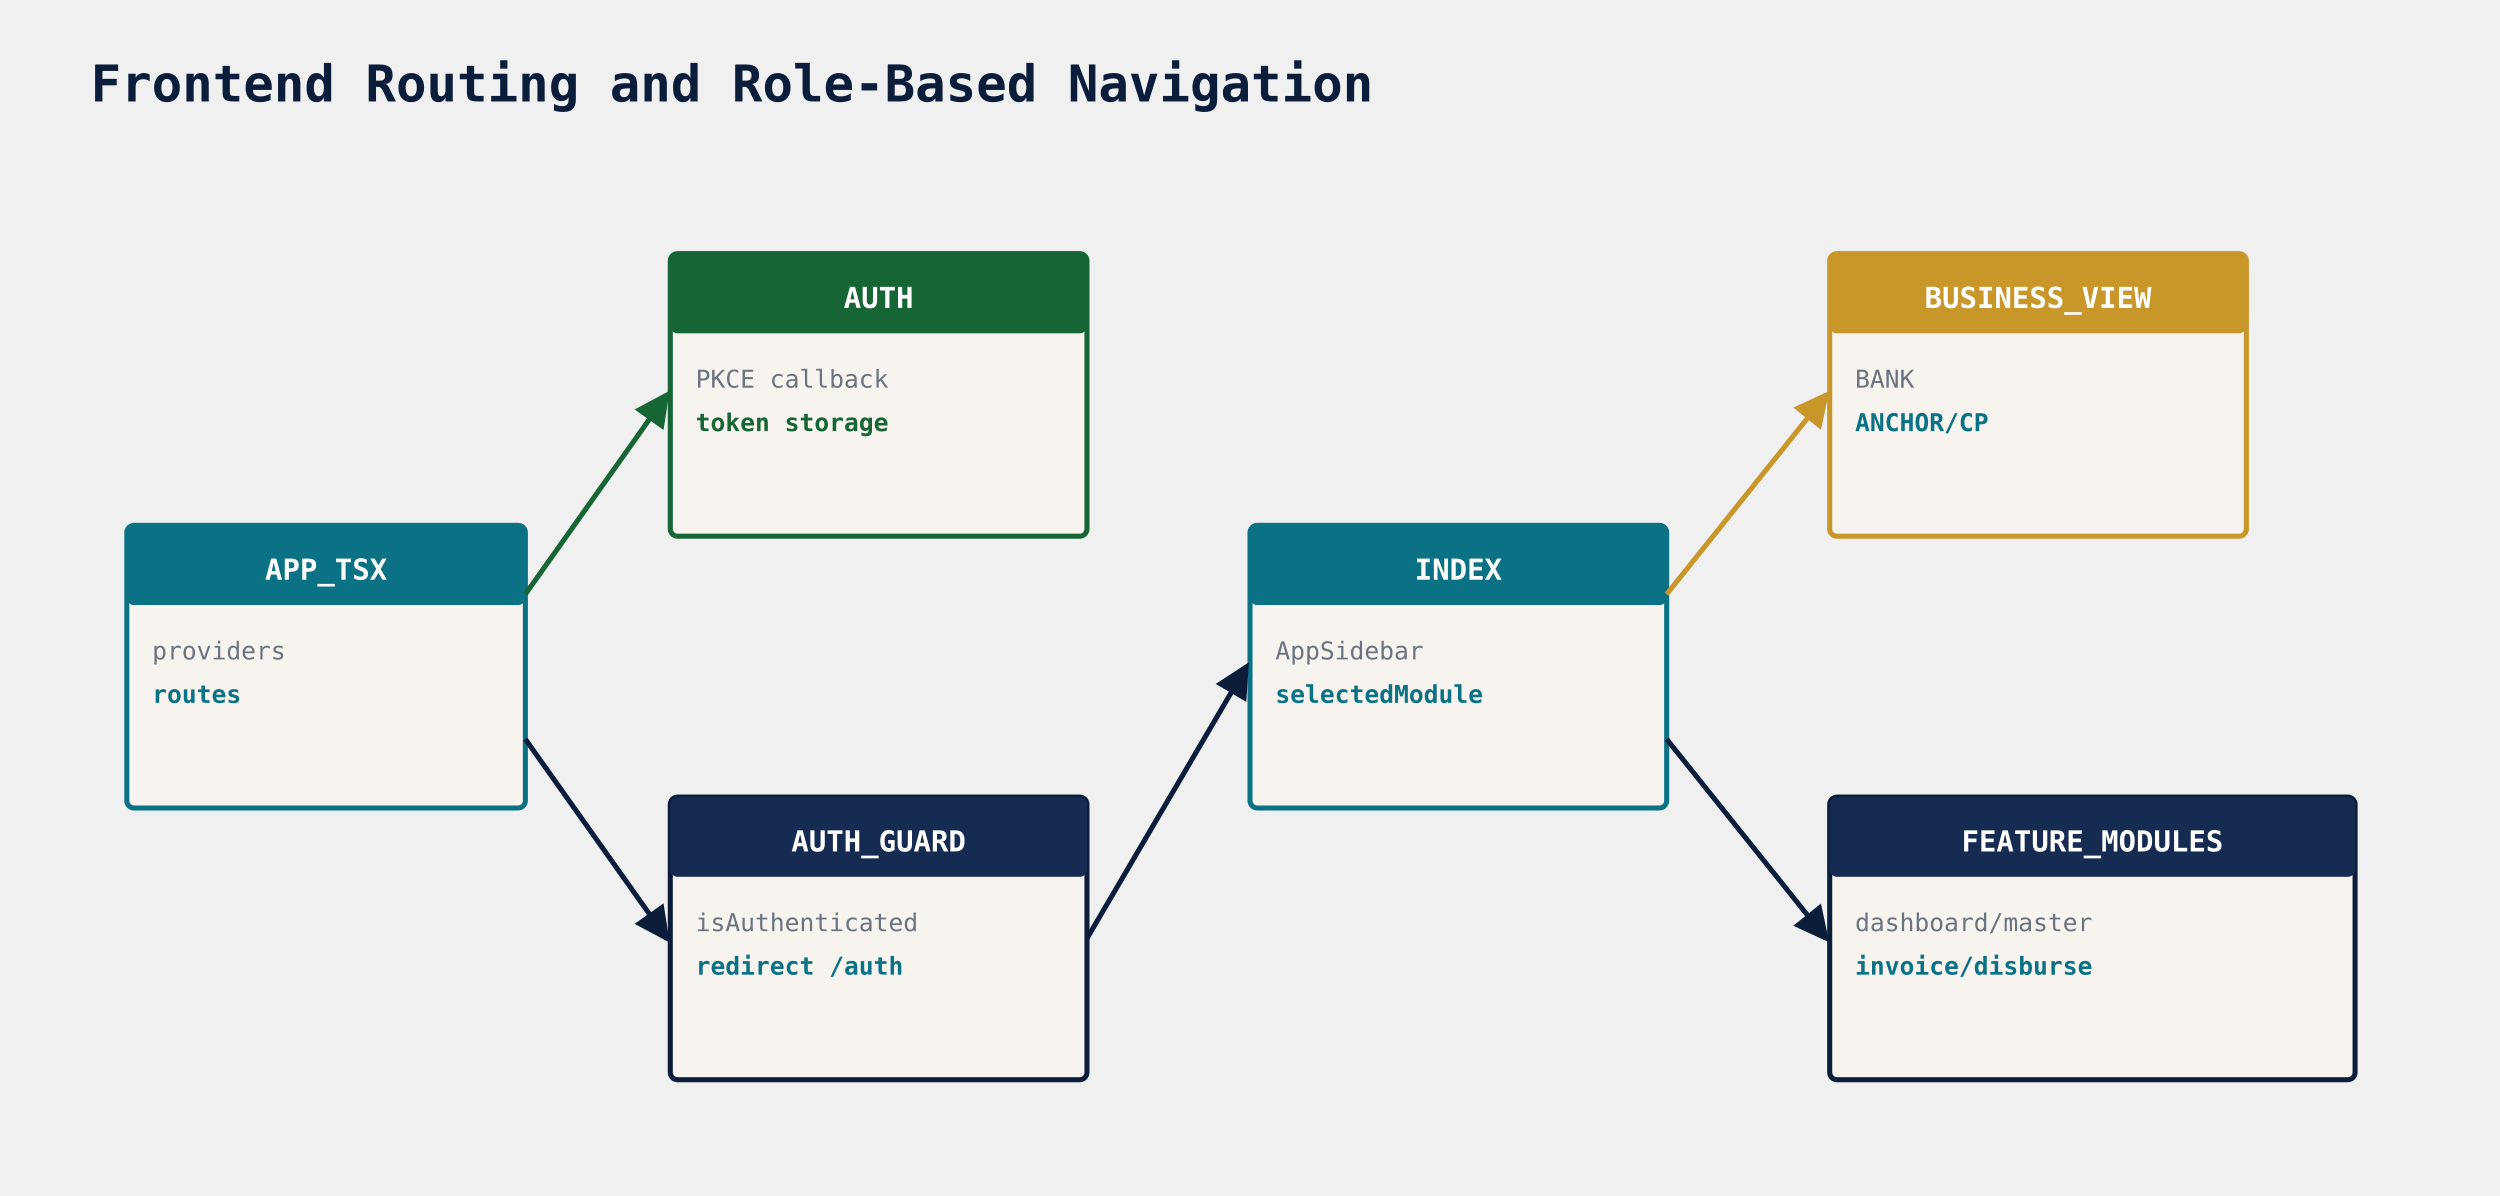
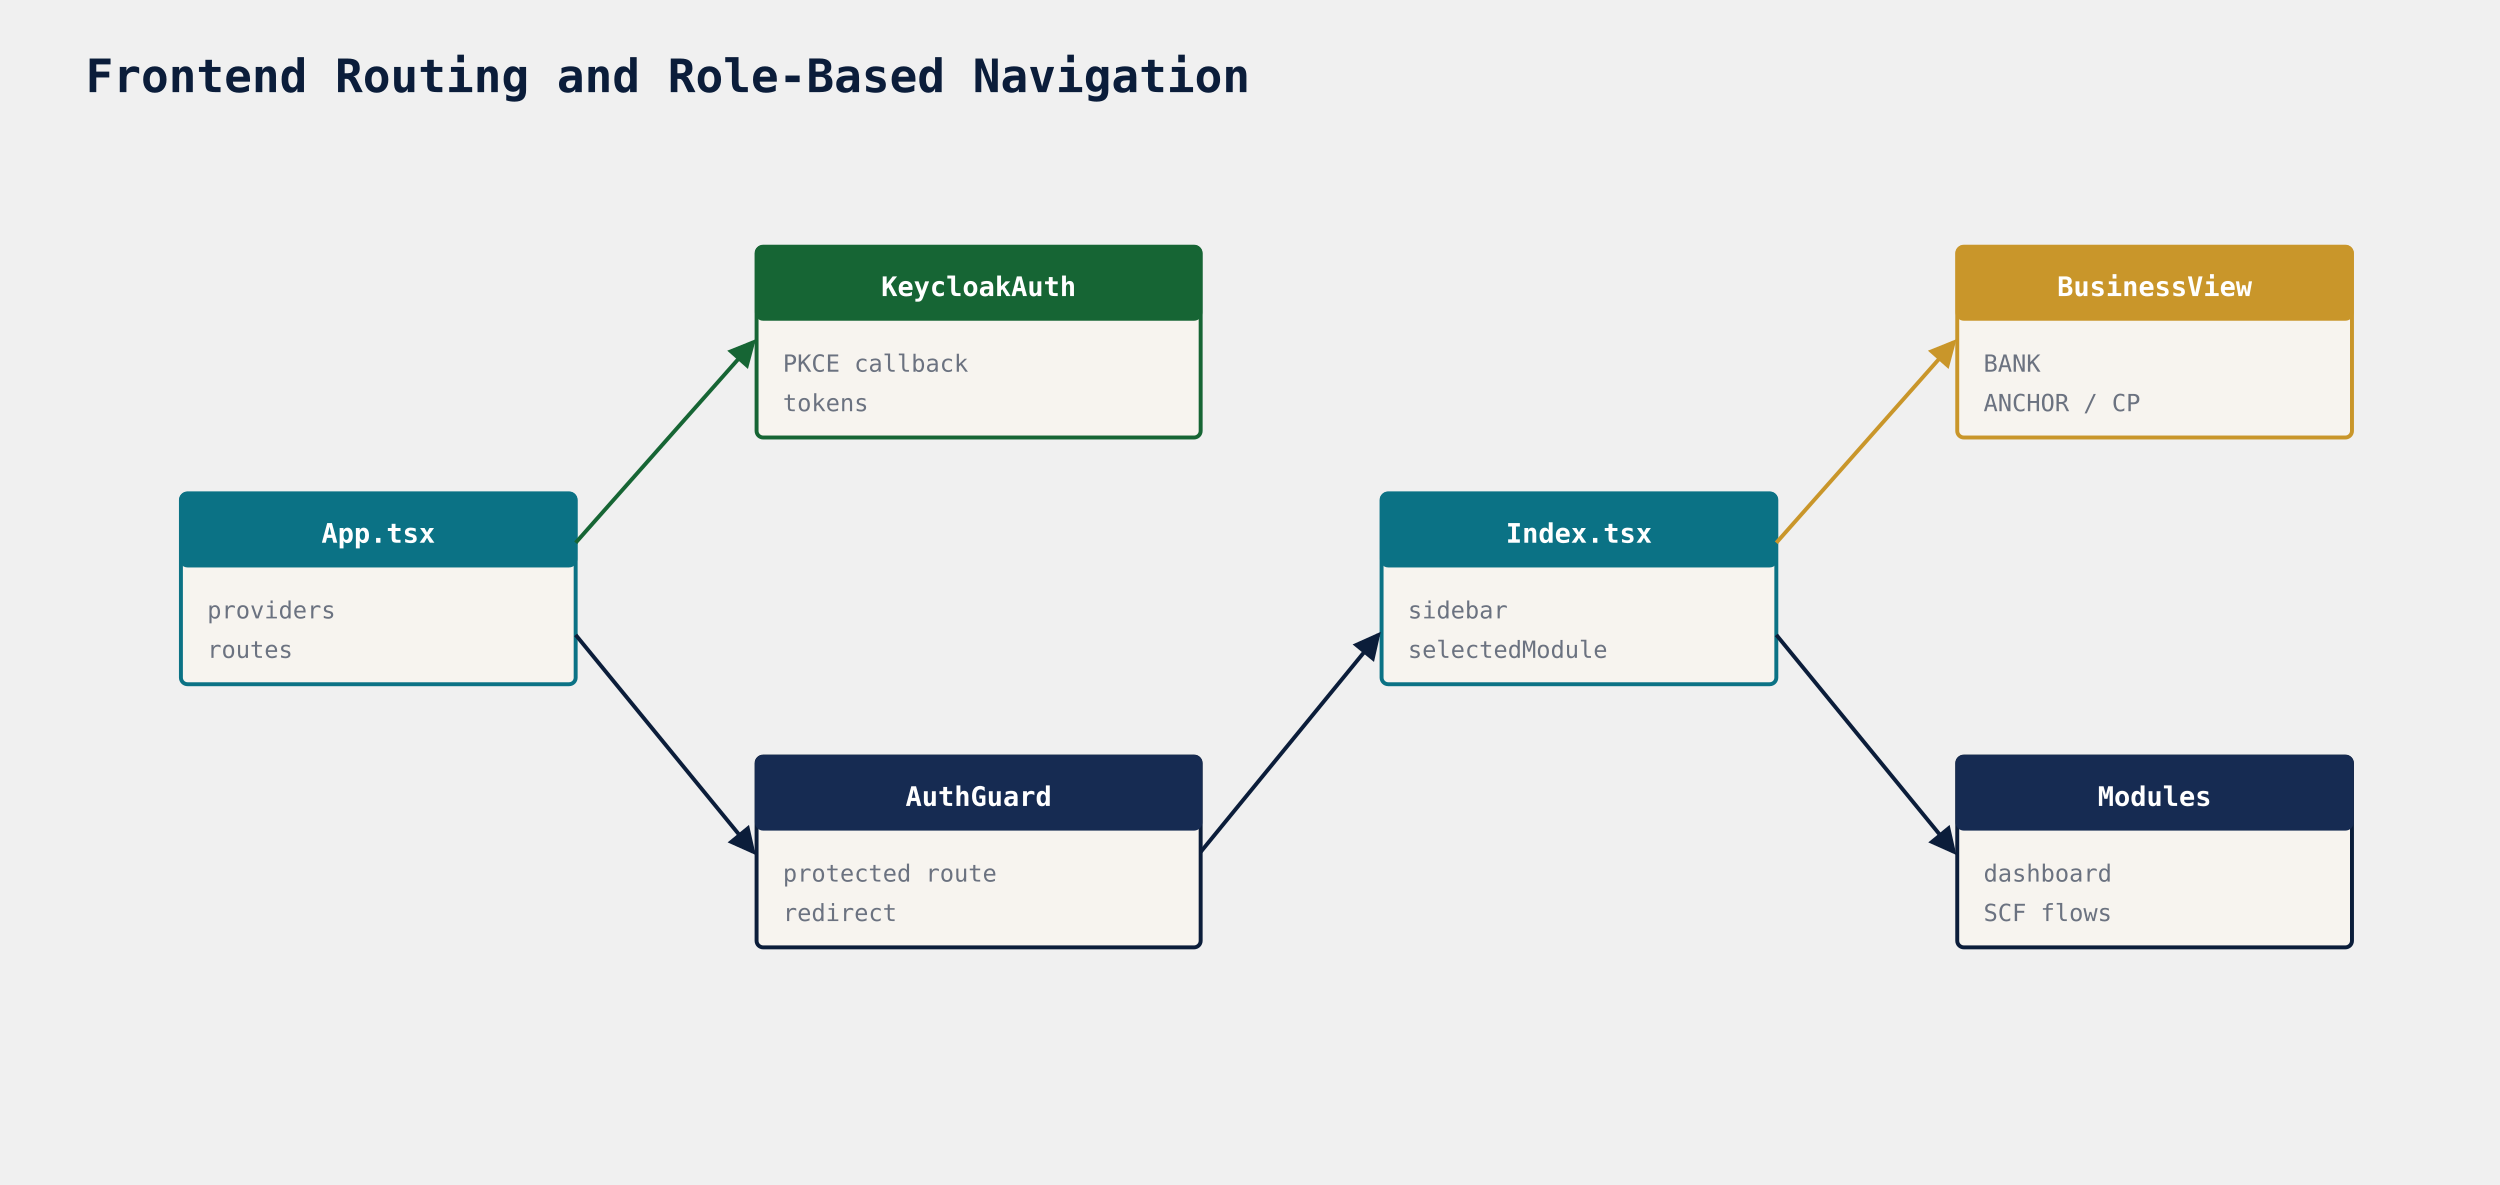
- <svg xmlns="http://www.w3.org/2000/svg" viewBox="0 0 690 330" style="width:100%; height:auto;">
+ <svg xmlns="http://www.w3.org/2000/svg" viewBox="0 0 760 360" style="width:100%; height:auto;">
  <defs>
    <marker id="arrow_navy" markerWidth="7" markerHeight="7" refX="6" refY="3.5" orient="auto">
      <path d="M0,0 L7,3.5 L0,7 Z" fill="#0B1D3A" />
    </marker>
-     <marker id="arrow_green" markerWidth="7" markerHeight="7" refX="6" refY="3.5" orient="auto">
-       <path d="M0,0 L7,3.5 L0,7 Z" fill="#166534" />
+     <marker id="arrow_teal" markerWidth="7" markerHeight="7" refX="6" refY="3.5" orient="auto">
+       <path d="M0,0 L7,3.5 L0,7 Z" fill="#0B7285" />
    </marker>
    <marker id="arrow_gold" markerWidth="7" markerHeight="7" refX="6" refY="3.5" orient="auto">
      <path d="M0,0 L7,3.5 L0,7 Z" fill="#C9962A" />
    </marker>
+     <marker id="arrow_green" markerWidth="7" markerHeight="7" refX="6" refY="3.5" orient="auto">
+       <path d="M0,0 L7,3.5 L0,7 Z" fill="#166534" />
+     </marker>
+     <marker id="arrow_red" markerWidth="7" markerHeight="7" refX="6" refY="3.5" orient="auto">
+       <path d="M0,0 L7,3.5 L0,7 Z" fill="#B91C1C" />
+     </marker>
+     <marker id="arrow_gray" markerWidth="7" markerHeight="7" refX="6" refY="3.5" orient="auto">
+       <path d="M0,0 L7,3.5 L0,7 Z" fill="#6B7280" />
+     </marker>
  </defs>
-   <text x="25" y="28" font-family="JetBrains Mono, monospace" font-size="14" fill="#0B1D3A" font-weight="700">Frontend Routing and Role-Based Navigation</text>
-   <rect x="35" y="145" width="110" height="78" rx="2" fill="#F7F4EF" stroke="#0B7285" stroke-width="1.4" />
-   <rect x="35" y="145" width="110" height="22" rx="2" fill="#0B7285" />
-   <text x="90.0" y="160" text-anchor="middle" font-family="JetBrains Mono, monospace" font-size="8" fill="white" font-weight="600">APP_TSX</text>
-   <text x="42" y="182" font-family="JetBrains Mono, monospace" font-size="6.8" fill="#6B7280" font-weight="400">providers</text>
-   <text x="42" y="194" font-family="JetBrains Mono, monospace" font-size="6.8" fill="#0B7285" font-weight="600">routes</text>
-   <rect x="185" y="70" width="115" height="78" rx="2" fill="#F7F4EF" stroke="#166534" stroke-width="1.4" />
-   <rect x="185" y="70" width="115" height="22" rx="2" fill="#166534" />
-   <text x="242.5" y="85" text-anchor="middle" font-family="JetBrains Mono, monospace" font-size="8" fill="white" font-weight="600">AUTH</text>
-   <text x="192" y="107" font-family="JetBrains Mono, monospace" font-size="6.8" fill="#6B7280" font-weight="400">PKCE callback</text>
-   <text x="192" y="119" font-family="JetBrains Mono, monospace" font-size="6.8" fill="#166534" font-weight="600">token storage</text>
-   <rect x="185" y="220" width="115" height="78" rx="2" fill="#F7F4EF" stroke="#0B1D3A" stroke-width="1.4" />
-   <rect x="185" y="220" width="115" height="22" rx="2" fill="#162B52" />
-   <text x="242.5" y="235" text-anchor="middle" font-family="JetBrains Mono, monospace" font-size="8" fill="white" font-weight="600">AUTH_GUARD</text>
-   <text x="192" y="257" font-family="JetBrains Mono, monospace" font-size="6.8" fill="#6B7280" font-weight="400">isAuthenticated</text>
-   <text x="192" y="269" font-family="JetBrains Mono, monospace" font-size="6.8" fill="#0B7285" font-weight="600">redirect /auth</text>
-   <rect x="345" y="145" width="115" height="78" rx="2" fill="#F7F4EF" stroke="#0B7285" stroke-width="1.4" />
-   <rect x="345" y="145" width="115" height="22" rx="2" fill="#0B7285" />
-   <text x="402.5" y="160" text-anchor="middle" font-family="JetBrains Mono, monospace" font-size="8" fill="white" font-weight="600">INDEX</text>
-   <text x="352" y="182" font-family="JetBrains Mono, monospace" font-size="6.8" fill="#6B7280" font-weight="400">AppSidebar</text>
-   <text x="352" y="194" font-family="JetBrains Mono, monospace" font-size="6.8" fill="#0B7285" font-weight="600">selectedModule</text>
-   <rect x="505" y="70" width="115" height="78" rx="2" fill="#F7F4EF" stroke="#C9962A" stroke-width="1.4" />
-   <rect x="505" y="70" width="115" height="22" rx="2" fill="#C9962A" />
-   <text x="562.5" y="85" text-anchor="middle" font-family="JetBrains Mono, monospace" font-size="8" fill="white" font-weight="600">BUSINESS_VIEW</text>
-   <text x="512" y="107" font-family="JetBrains Mono, monospace" font-size="6.8" fill="#6B7280" font-weight="400">BANK</text>
-   <text x="512" y="119" font-family="JetBrains Mono, monospace" font-size="6.8" fill="#0B7285" font-weight="600">ANCHOR/CP</text>
-   <rect x="505" y="220" width="145" height="78" rx="2" fill="#F7F4EF" stroke="#0B1D3A" stroke-width="1.4" />
-   <rect x="505" y="220" width="145" height="22" rx="2" fill="#162B52" />
-   <text x="577.5" y="235" text-anchor="middle" font-family="JetBrains Mono, monospace" font-size="8" fill="white" font-weight="600">FEATURE_MODULES</text>
-   <text x="512" y="257" font-family="JetBrains Mono, monospace" font-size="6.8" fill="#6B7280" font-weight="400">dashboard/master</text>
-   <text x="512" y="269" font-family="JetBrains Mono, monospace" font-size="6.8" fill="#0B7285" font-weight="600">invoice/disburse</text>
-   <line x1="145" y1="164" x2="184" y2="109" stroke="#166534" stroke-width="1.4" marker-end="url(#arrow_green)" />
-   <line x1="145" y1="204" x2="184" y2="259" stroke="#0B1D3A" stroke-width="1.4" marker-end="url(#arrow_navy)" />
-   <line x1="300" y1="259" x2="344" y2="184" stroke="#0B1D3A" stroke-width="1.4" marker-end="url(#arrow_navy)" />
-   <line x1="460" y1="164" x2="504" y2="109" stroke="#C9962A" stroke-width="1.4" marker-end="url(#arrow_gold)" />
-   <line x1="460" y1="204" x2="504" y2="259" stroke="#0B1D3A" stroke-width="1.4" marker-end="url(#arrow_navy)" />
+   <text x="26" y="28" text-anchor="start" font-family="JetBrains Mono, monospace" font-size="14" fill="#0B1D3A" font-weight="700">Frontend Routing and Role-Based Navigation</text>
+   <rect x="55" y="150" width="120" height="58" rx="2" fill="#F7F4EF" stroke="#0B7285" stroke-width="1.2" />
+   <rect x="55" y="150" width="120" height="22" rx="2" fill="#0B7285" stroke="#0B7285" stroke-width="1.0" />
+   <text x="115.0" y="165" text-anchor="middle" font-family="JetBrains Mono, monospace" font-size="8.2" fill="#FFFFFF" font-weight="700">App.tsx</text>
+   <text x="63" y="188" text-anchor="start" font-family="JetBrains Mono, monospace" font-size="7.2" fill="#6B7280" font-weight="400">providers</text>
+   <text x="63" y="200" text-anchor="start" font-family="JetBrains Mono, monospace" font-size="7.2" fill="#6B7280" font-weight="400">routes</text>
+   <rect x="230" y="75" width="135" height="58" rx="2" fill="#F7F4EF" stroke="#166534" stroke-width="1.2" />
+   <rect x="230" y="75" width="135" height="22" rx="2" fill="#166534" stroke="#166534" stroke-width="1.0" />
+   <text x="297.5" y="90" text-anchor="middle" font-family="JetBrains Mono, monospace" font-size="8.2" fill="#FFFFFF" font-weight="700">KeycloakAuth</text>
+   <text x="238" y="113" text-anchor="start" font-family="JetBrains Mono, monospace" font-size="7.2" fill="#6B7280" font-weight="400">PKCE callback</text>
+   <text x="238" y="125" text-anchor="start" font-family="JetBrains Mono, monospace" font-size="7.2" fill="#6B7280" font-weight="400">tokens</text>
+   <rect x="230" y="230" width="135" height="58" rx="2" fill="#F7F4EF" stroke="#0B1D3A" stroke-width="1.2" />
+   <rect x="230" y="230" width="135" height="22" rx="2" fill="#162B52" stroke="#162B52" stroke-width="1.0" />
+   <text x="297.5" y="245" text-anchor="middle" font-family="JetBrains Mono, monospace" font-size="8.2" fill="#FFFFFF" font-weight="700">AuthGuard</text>
+   <text x="238" y="268" text-anchor="start" font-family="JetBrains Mono, monospace" font-size="7.2" fill="#6B7280" font-weight="400">protected route</text>
+   <text x="238" y="280" text-anchor="start" font-family="JetBrains Mono, monospace" font-size="7.2" fill="#6B7280" font-weight="400">redirect</text>
+   <rect x="420" y="150" width="120" height="58" rx="2" fill="#F7F4EF" stroke="#0B7285" stroke-width="1.2" />
+   <rect x="420" y="150" width="120" height="22" rx="2" fill="#0B7285" stroke="#0B7285" stroke-width="1.0" />
+   <text x="480.0" y="165" text-anchor="middle" font-family="JetBrains Mono, monospace" font-size="8.2" fill="#FFFFFF" font-weight="700">Index.tsx</text>
+   <text x="428" y="188" text-anchor="start" font-family="JetBrains Mono, monospace" font-size="7.2" fill="#6B7280" font-weight="400">sidebar</text>
+   <text x="428" y="200" text-anchor="start" font-family="JetBrains Mono, monospace" font-size="7.2" fill="#6B7280" font-weight="400">selectedModule</text>
+   <rect x="595" y="75" width="120" height="58" rx="2" fill="#F7F4EF" stroke="#C9962A" stroke-width="1.2" />
+   <rect x="595" y="75" width="120" height="22" rx="2" fill="#C9962A" stroke="#C9962A" stroke-width="1.0" />
+   <text x="655.0" y="90" text-anchor="middle" font-family="JetBrains Mono, monospace" font-size="8.2" fill="#FFFFFF" font-weight="700">BusinessView</text>
+   <text x="603" y="113" text-anchor="start" font-family="JetBrains Mono, monospace" font-size="7.2" fill="#6B7280" font-weight="400">BANK</text>
+   <text x="603" y="125" text-anchor="start" font-family="JetBrains Mono, monospace" font-size="7.2" fill="#6B7280" font-weight="400">ANCHOR / CP</text>
+   <rect x="595" y="230" width="120" height="58" rx="2" fill="#F7F4EF" stroke="#0B1D3A" stroke-width="1.2" />
+   <rect x="595" y="230" width="120" height="22" rx="2" fill="#162B52" stroke="#162B52" stroke-width="1.0" />
+   <text x="655.0" y="245" text-anchor="middle" font-family="JetBrains Mono, monospace" font-size="8.2" fill="#FFFFFF" font-weight="700">Modules</text>
+   <text x="603" y="268" text-anchor="start" font-family="JetBrains Mono, monospace" font-size="7.2" fill="#6B7280" font-weight="400">dashboard</text>
+   <text x="603" y="280" text-anchor="start" font-family="JetBrains Mono, monospace" font-size="7.2" fill="#6B7280" font-weight="400">SCF flows</text>
+   <line x1="175" y1="165" x2="229" y2="104" stroke="#166534" stroke-width="1.2" marker-end="url(#arrow_green)" />
+   <line x1="175" y1="193" x2="229" y2="259" stroke="#0B1D3A" stroke-width="1.2" marker-end="url(#arrow_navy)" />
+   <line x1="365" y1="259" x2="419" y2="193" stroke="#0B1D3A" stroke-width="1.2" marker-end="url(#arrow_navy)" />
+   <line x1="540" y1="165" x2="594" y2="104" stroke="#C9962A" stroke-width="1.2" marker-end="url(#arrow_gold)" />
+   <line x1="540" y1="193" x2="594" y2="259" stroke="#0B1D3A" stroke-width="1.2" marker-end="url(#arrow_navy)" />
</svg>
